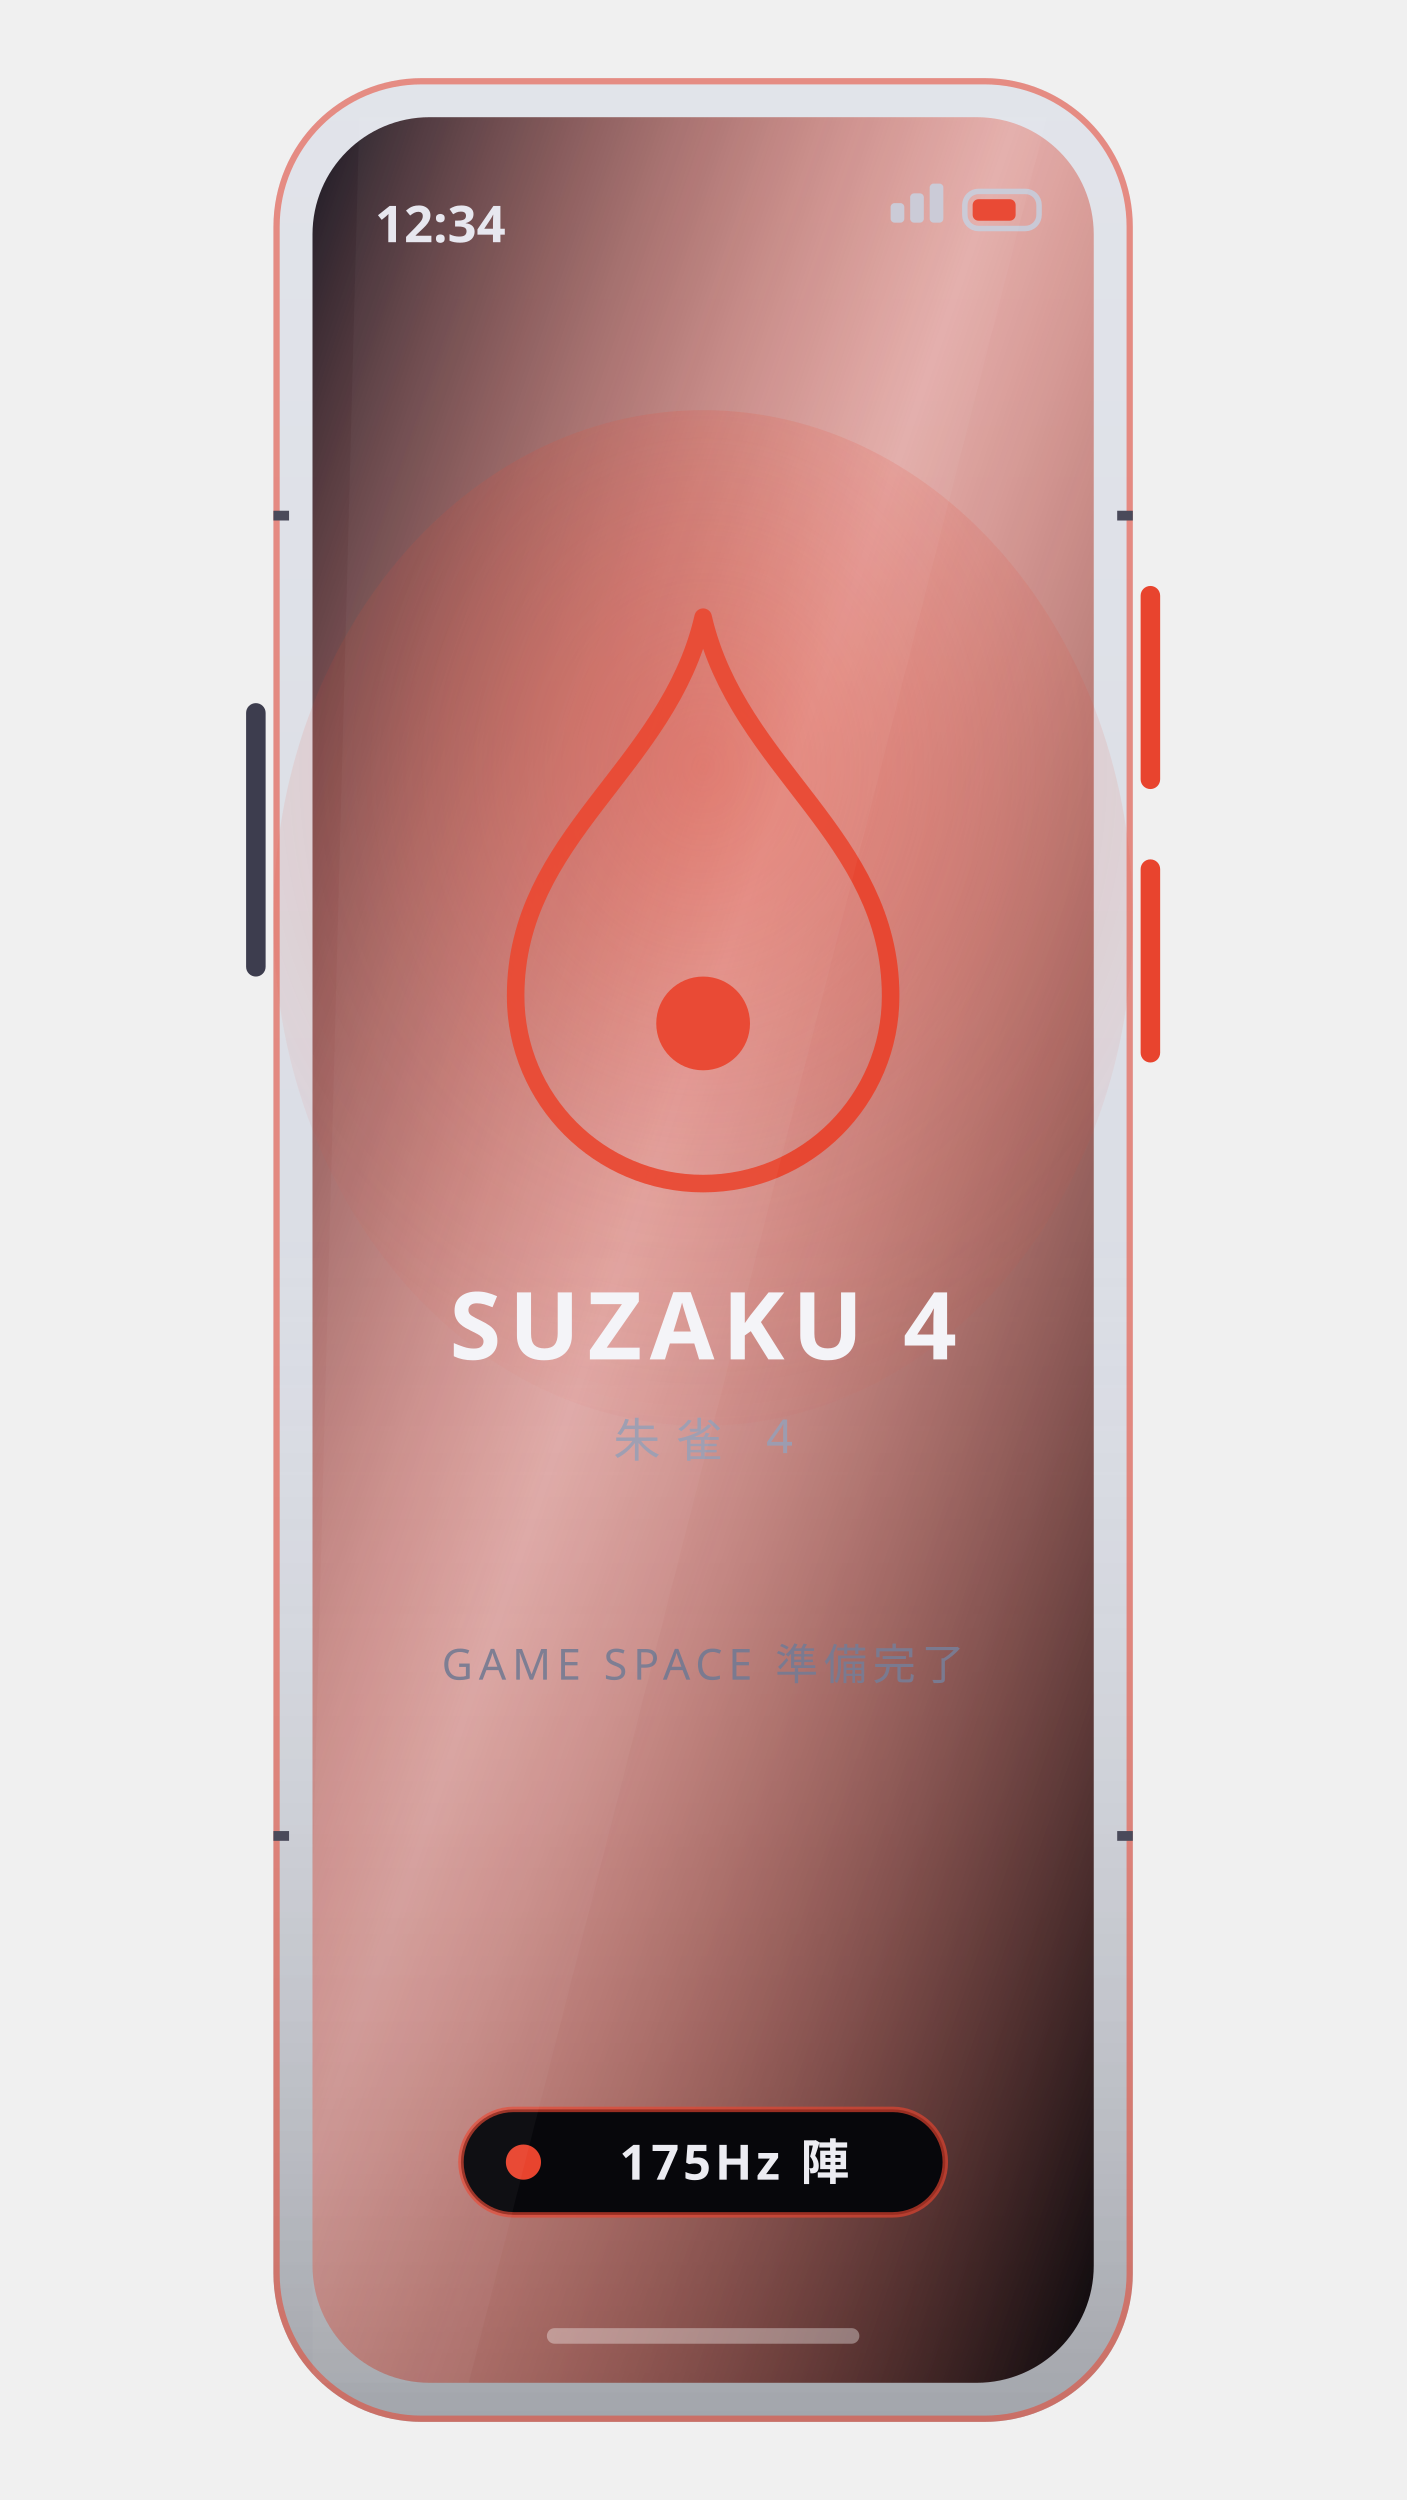
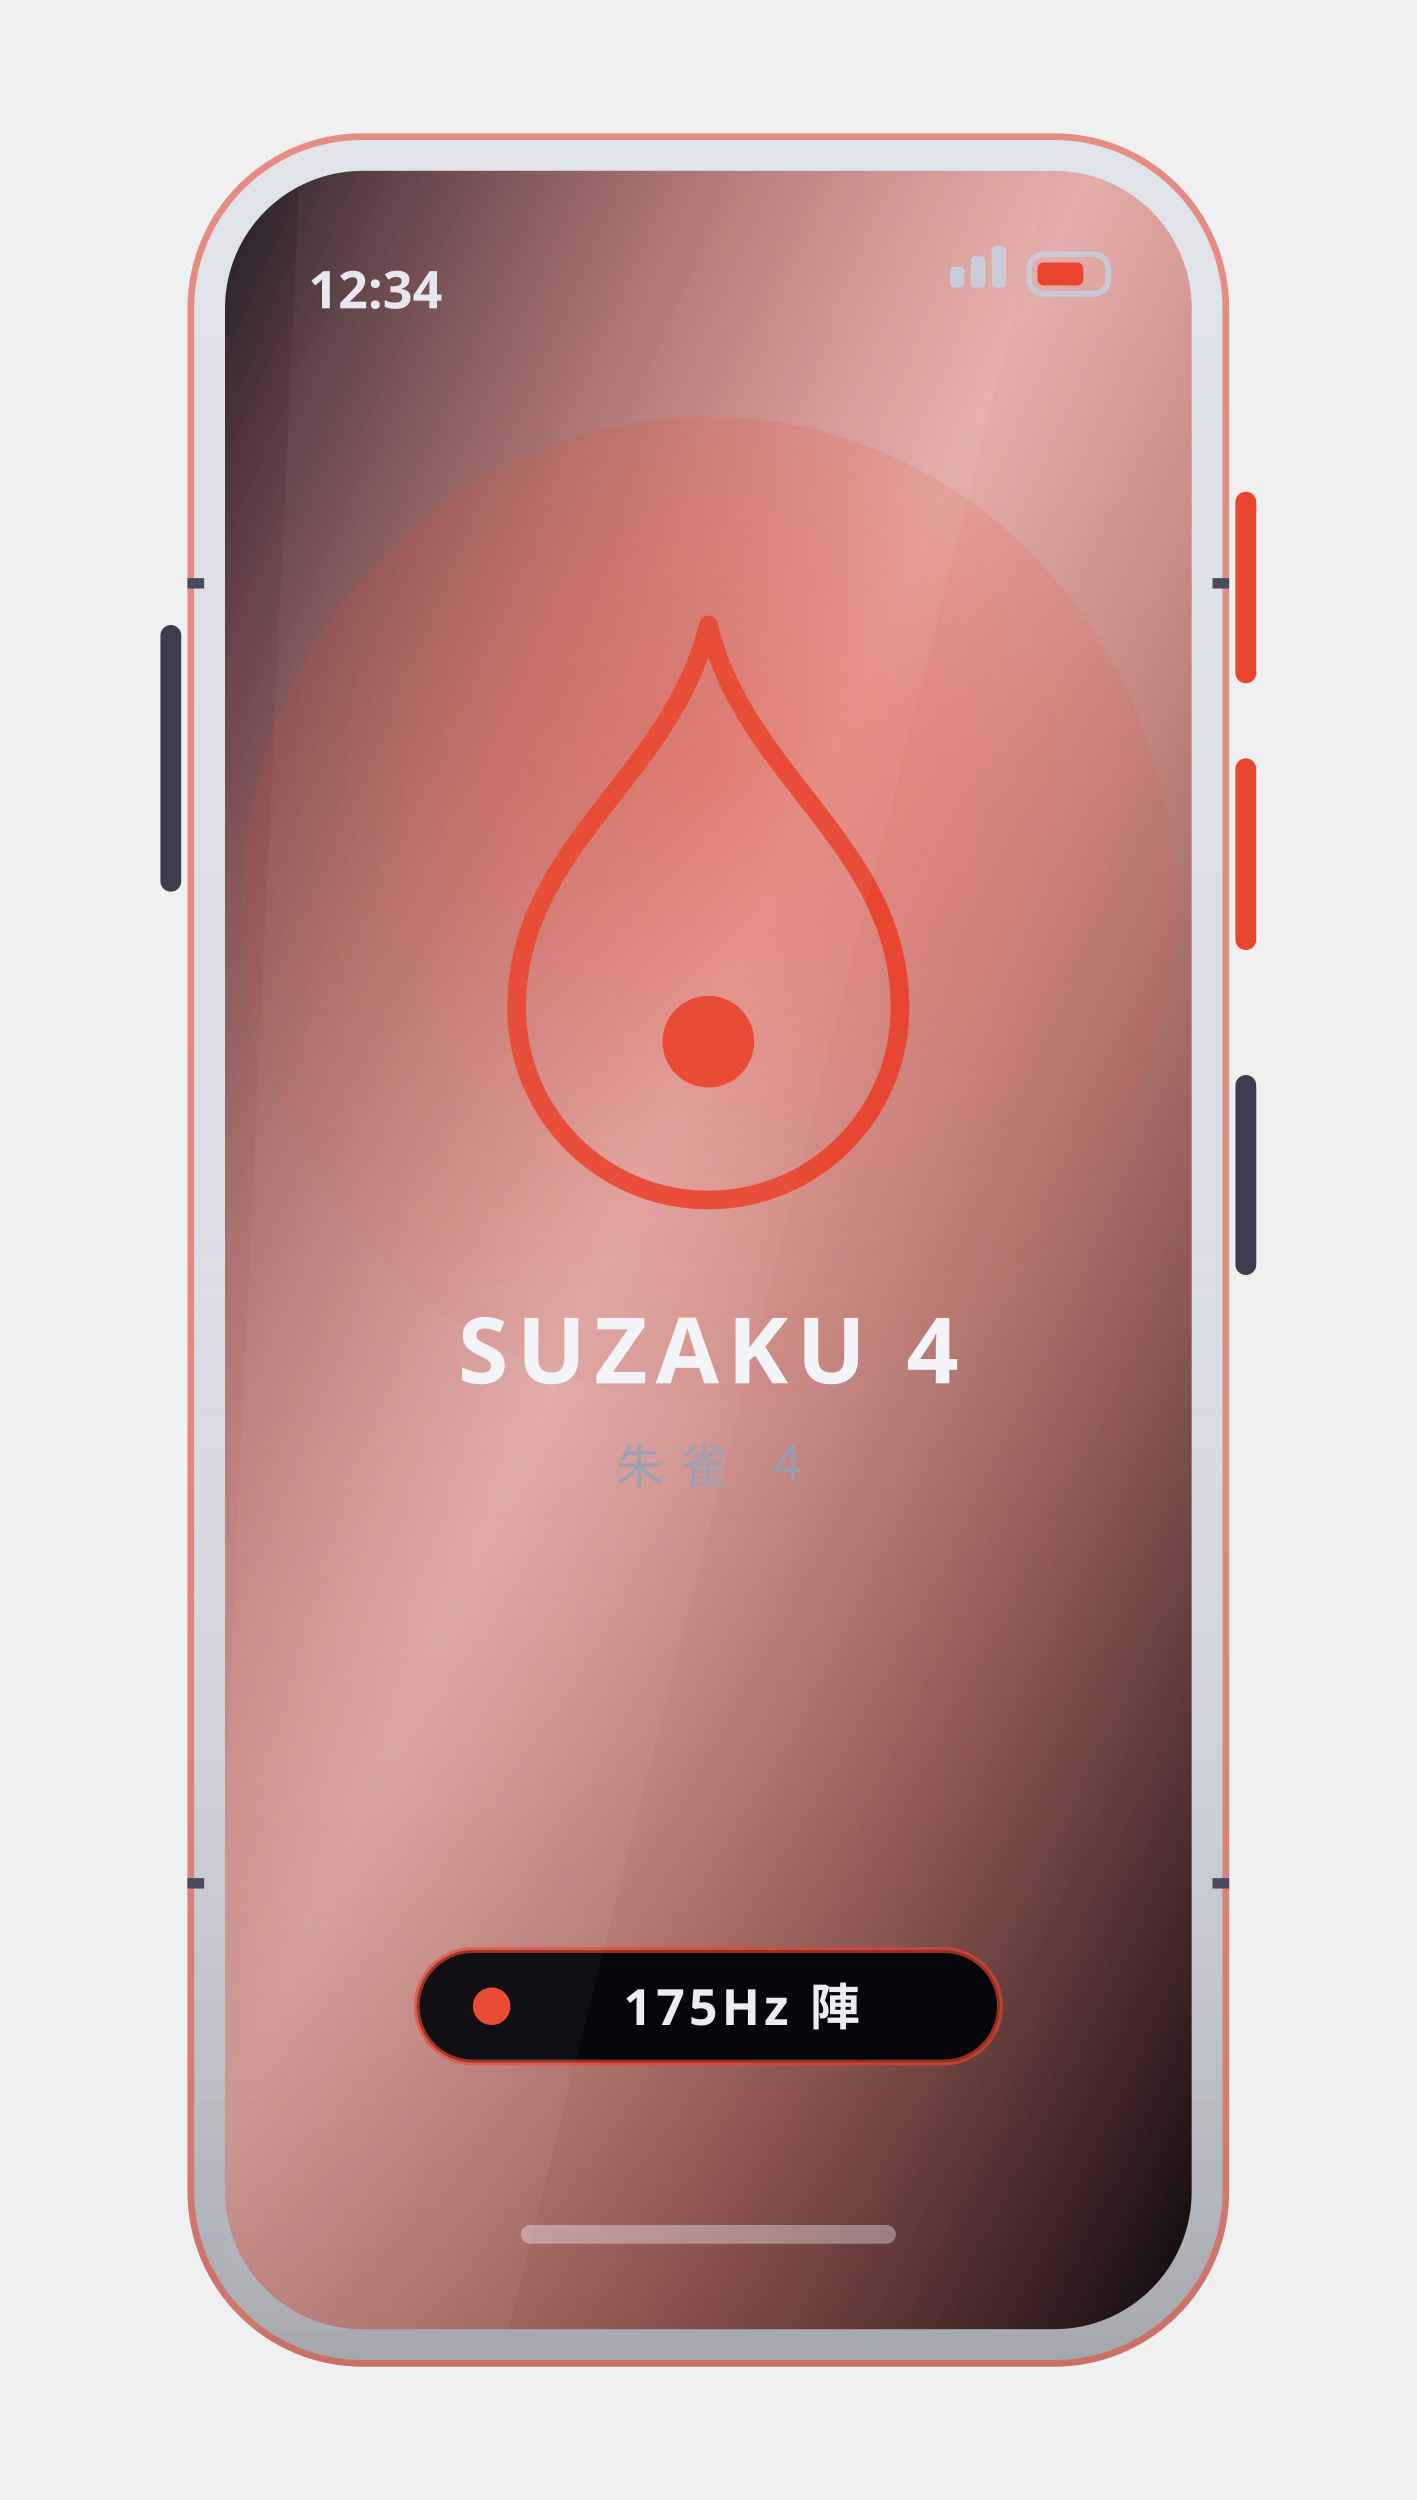
- <svg xmlns="http://www.w3.org/2000/svg" viewBox="0 0 360 640" role="img" aria-label="SUZAKU 4">
+ <svg xmlns="http://www.w3.org/2000/svg" viewBox="0 0 340 600" role="img" aria-label="SUZAKU 4">
  <defs>
    <linearGradient id="scrsuzaku42" x1="0" y1="0" x2="1" y2="1">
      <stop offset="0" stop-color="#1b1b26" />
      <stop offset="0.45" stop-color="#e8442e" stop-opacity="0.34" />
      <stop offset="1" stop-color="#07070b" />
    </linearGradient>
    <radialGradient id="flaresuzaku42" cx="0.5" cy="0.35" r="0.75">
      <stop offset="0" stop-color="#e8442e" stop-opacity="0.42" />
      <stop offset="0.55" stop-color="#e8442e" stop-opacity="0.12" />
      <stop offset="1" stop-color="#e8442e" stop-opacity="0" />
    </radialGradient>
    <linearGradient id="metalsuzaku42" x1="0" y1="0" x2="0" y2="1">
      <stop offset="0" stop-color="#ffffff" stop-opacity="0.22" />
      <stop offset="0.5" stop-color="#ffffff" stop-opacity="0.04" />
      <stop offset="1" stop-color="#000000" stop-opacity="0.25" />
    </linearGradient>
  </defs>
-   <rect x="70" y="20" width="220" height="600" rx="38" fill="#d9dce4" />
-   <rect x="70" y="20" width="220" height="600" rx="38" fill="url(#metalsuzaku42)" />
-   <rect x="70.8" y="20.8" width="218.4" height="598.4" rx="37.2" fill="none" stroke="#e8442e" stroke-opacity="0.55" stroke-width="1.6" />
-   <path d="M70 132 h4 M70 470 h4 M286 132 h4 M286 470 h4" stroke="#4a4a5a" stroke-width="2.5" />
-   <rect x="80" y="30" width="200" height="580" rx="30" fill="url(#scrsuzaku42)" />
-   <ellipse cx="180" cy="235" rx="110" ry="130" fill="url(#flaresuzaku42)" />
-   <text x="96" y="62" font-family="'Noto Sans JP',sans-serif" font-size="13" font-weight="700" fill="#e6e6ee">12:34</text>
-   <rect x="228" y="52" width="3.5" height="5" rx="1" fill="#c9c9d6" />
-   <rect x="233" y="49.5" width="3.5" height="7.5" rx="1" fill="#c9c9d6" />
-   <rect x="238" y="47" width="3.5" height="10" rx="1" fill="#c9c9d6" />
-   <rect x="247" y="49" width="19" height="9.5" rx="3.5" fill="none" stroke="#c9c9d6" stroke-width="1.4" />
-   <rect x="249" y="51" width="11" height="5.5" rx="1.5" fill="#e8442e" />
-   <path d="M180 158 c-9 39 -48 56 -48 97 a48 48 0 0 0 96 0 c0 -41 -39 -58 -48 -97z" fill="none" stroke="#e8442e" stroke-width="4.5" stroke-linejoin="round" opacity="0.95" />
-   <circle cx="180" cy="262" r="12" fill="#e8442e" />
-   <text x="180" y="348" font-family="'Noto Sans JP',sans-serif" font-size="24" font-weight="800" fill="#f4f4f8" text-anchor="middle" letter-spacing="2">SUZAKU 4</text>
-   <text x="180" y="373" font-family="'Noto Sans JP',sans-serif" font-size="12" fill="#9c9cb0" text-anchor="middle" letter-spacing="4">朱雀 4</text>
-   <text x="180" y="430" font-family="'Noto Sans JP',sans-serif" font-size="11" fill="#7a7a90" text-anchor="middle" letter-spacing="1.5">GAME SPACE 準備完了</text>
-   <rect x="118" y="540" width="124" height="27" rx="13.5" fill="#07070b" stroke="#e8442e" stroke-opacity="0.65" stroke-width="1.4" />
-   <circle cx="134" cy="553.5" r="4.5" fill="#e8442e" />
-   <text x="188" y="558" font-family="'Noto Sans JP',sans-serif" font-size="12.5" font-weight="700" fill="#ececf2" text-anchor="middle" letter-spacing="1">175Hz 陣</text>
-   <rect x="140" y="596" width="80" height="4" rx="2" fill="#ffffff" opacity="0.35" />
-   <path d="M92 30 L268 30 L120 610 L80 610 L80 480 Z" fill="#ffffff" opacity="0.035" />
-   <rect x="292" y="150" width="5" height="52" rx="2.5" fill="#e8442e" />
-   <rect x="292" y="220" width="5" height="52" rx="2.5" fill="#e8442e" />
-   <rect x="63" y="180" width="5" height="70" rx="2.5" fill="#3d3d4e" />
+   <rect x="45" y="32" width="250" height="536" rx="42" fill="#d9dce4" />
+   <rect x="45" y="32" width="250" height="536" rx="42" fill="url(#metalsuzaku42)" />
+   <rect x="45.8" y="32.8" width="248.4" height="534.4" rx="41.2" fill="none" stroke="#e8442e" stroke-opacity="0.55" stroke-width="1.6" />
+   <path d="M45 140 h4 M45 452 h4 M291 140 h4 M291 452 h4" stroke="#4a4a5a" stroke-width="2.5" />
+   <rect x="54" y="41" width="232" height="518" rx="33" fill="url(#scrsuzaku42)" />
+   <ellipse cx="170" cy="218" rx="112" ry="118" fill="url(#flaresuzaku42)" />
+   <text x="74" y="74" font-family="'Noto Sans JP',sans-serif" font-size="12.5" font-weight="700" fill="#e6e6ee">12:34</text>
+   <rect x="228" y="64" width="3.5" height="5" rx="1" fill="#c9c9d6" />
+   <rect x="233" y="61.5" width="3.5" height="7.5" rx="1" fill="#c9c9d6" />
+   <rect x="238" y="59" width="3.5" height="10" rx="1" fill="#c9c9d6" />
+   <rect x="247" y="61" width="19" height="9.5" rx="3.5" fill="none" stroke="#c9c9d6" stroke-width="1.4" />
+   <rect x="249" y="63" width="11" height="5.5" rx="1.5" fill="#e8442e" />
+   <path d="M170 150 c-9 37 -46 53 -46 92 a46 46 0 0 0 92 0 c0 -39 -37 -55 -46 -92z" fill="none" stroke="#e8442e" stroke-width="4.5" stroke-linejoin="round" opacity="0.95" />
+   <circle cx="170" cy="250" r="11" fill="#e8442e" />
+   <text x="170" y="332" font-family="'Noto Sans JP',sans-serif" font-size="22" font-weight="800" fill="#f4f4f8" text-anchor="middle" letter-spacing="2">SUZAKU 4</text>
+   <text x="170" y="356" font-family="'Noto Sans JP',sans-serif" font-size="11.5" fill="#9c9cb0" text-anchor="middle" letter-spacing="4">朱雀 4</text>
+   <rect x="100" y="468" width="140" height="27" rx="13.5" fill="#07070b" stroke="#e8442e" stroke-opacity="0.65" stroke-width="1.4" />
+   <circle cx="118" cy="481.5" r="4.5" fill="#e8442e" />
+   <text x="178" y="486" font-family="'Noto Sans JP',sans-serif" font-size="12" font-weight="700" fill="#ececf2" text-anchor="middle" letter-spacing="1">175Hz 陣</text>
+   <rect x="125" y="534" width="90" height="4.5" rx="2.25" fill="#ffffff" opacity="0.35" />
+   <path d="M72 41 L252 41 L122 559 L54 559 L54 430 Z" fill="#ffffff" opacity="0.038" />
+   <rect x="296.5" y="118" width="5" height="46" rx="2.5" fill="#e8442e" />
+   <rect x="296.5" y="182" width="5" height="46" rx="2.5" fill="#e8442e" />
+   <rect x="296.5" y="258" width="5" height="48" rx="2.5" fill="#3d3d4e" />
+   <rect x="38.5" y="150" width="5" height="64" rx="2.5" fill="#3d3d4e" />
</svg>
